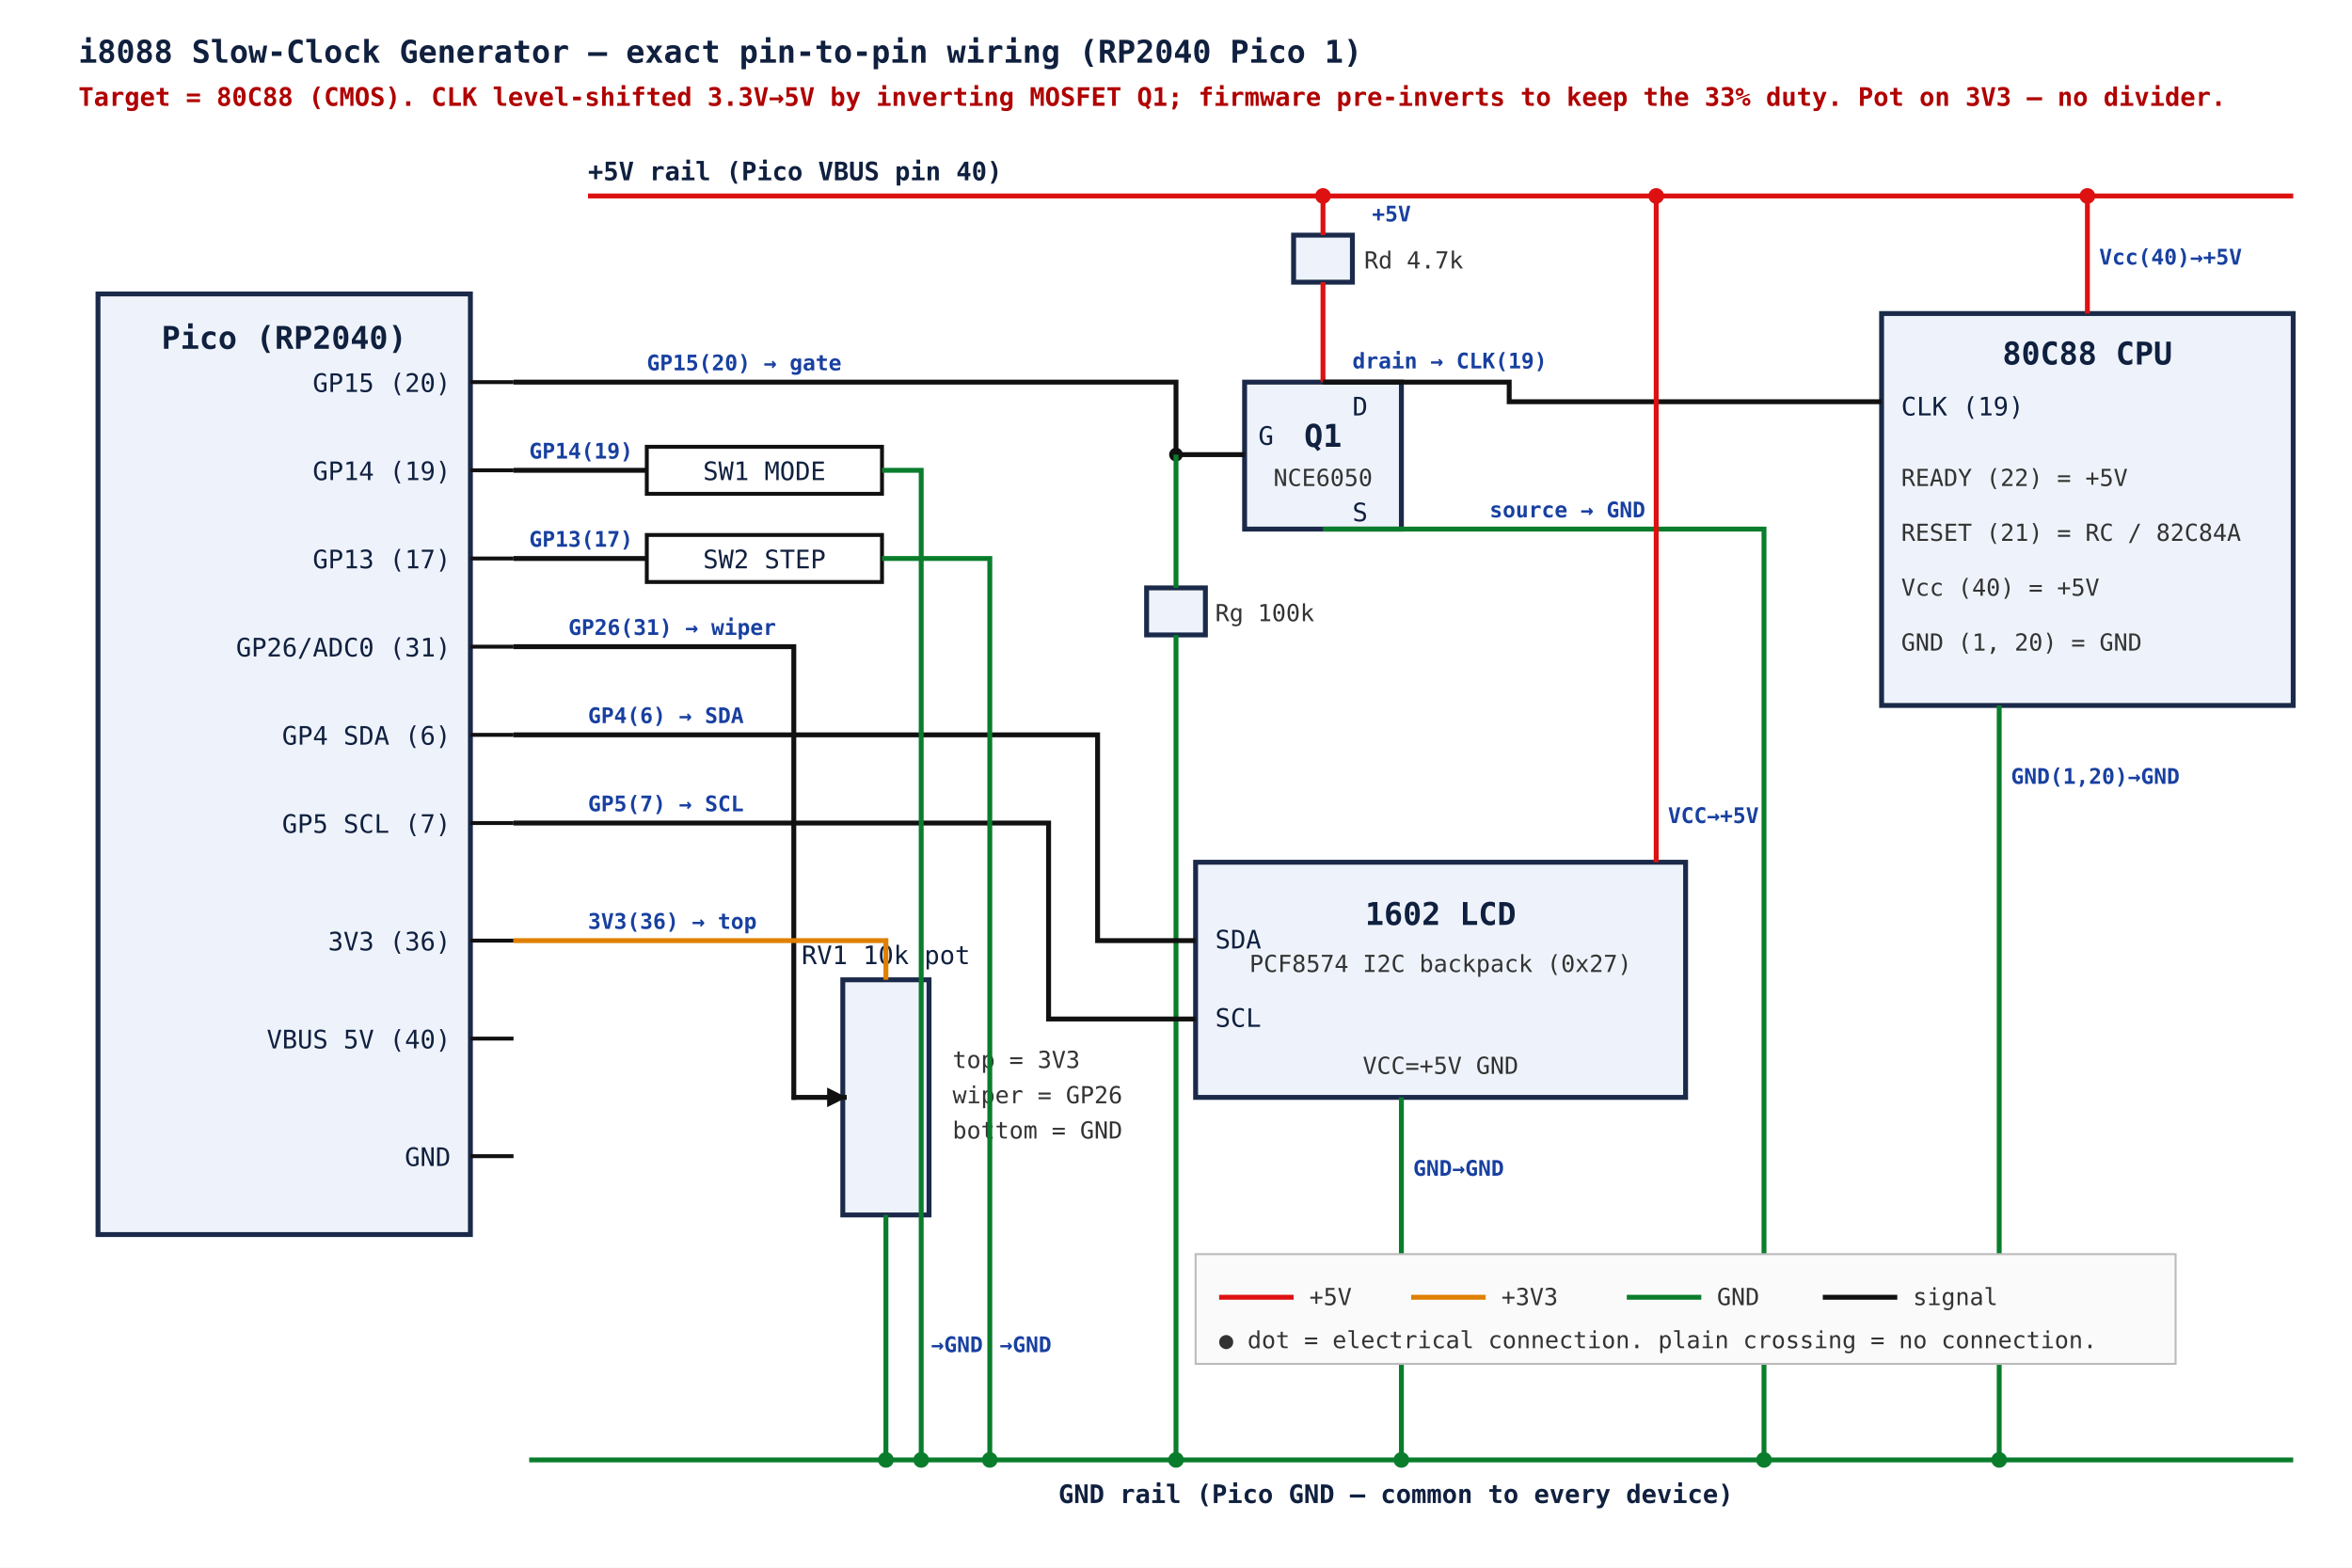
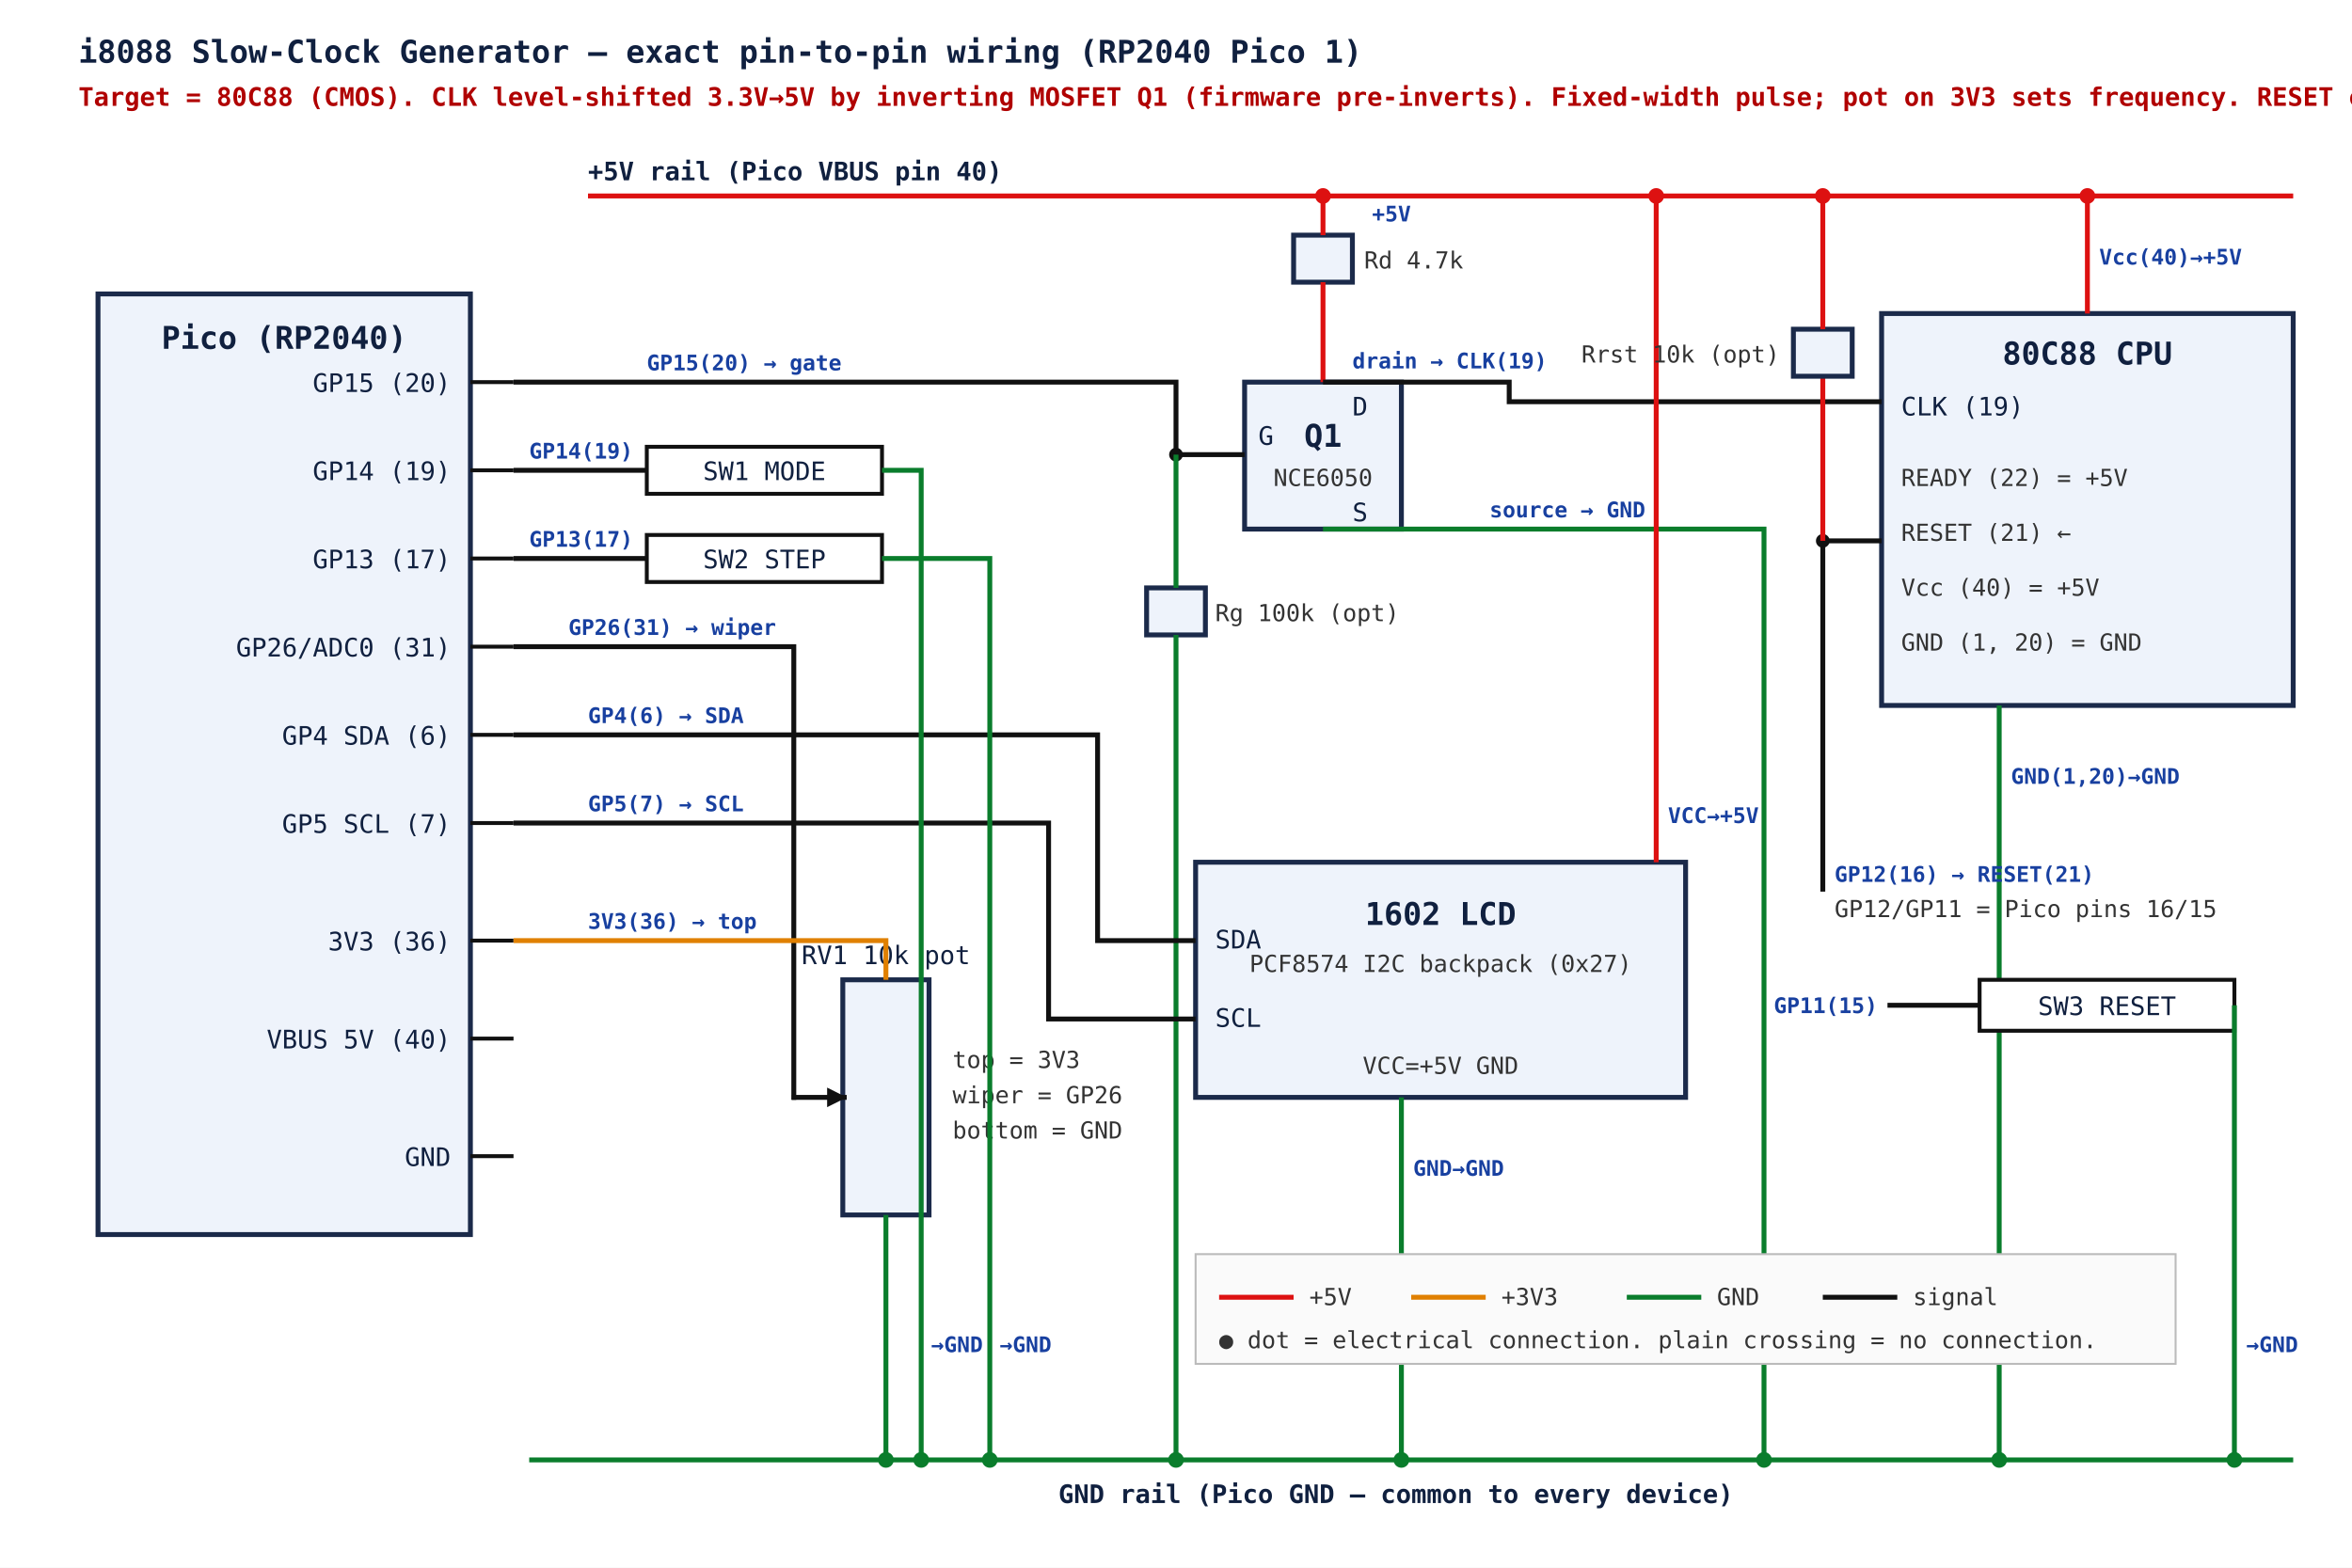
<svg xmlns="http://www.w3.org/2000/svg" width="1200" height="800" font-family="Menlo,Consolas,monospace">
  <rect x="0" y="0" width="1200" height="800" fill="#ffffff" />
  <style>
    .blk   { fill:#eef3fb; stroke:#1b2a4a; stroke-width:2.5; }
    .title { font-size:16px; font-weight:bold; fill:#10203f; }
    .pin   { font-size:13px; fill:#10203f; }
    .note  { font-size:12px; fill:#333; }
    .warn  { font-size:13px; font-weight:bold; fill:#b00000; }
    .sig   { stroke:#111; stroke-width:2.5; fill:none; }
    .pwr   { stroke:#d11; stroke-width:2.5; fill:none; }
    .p33   { stroke:#e08000; stroke-width:2.5; fill:none; }
    .gnd   { stroke:#0a7d2c; stroke-width:2.5; fill:none; }
    .wlbl  { font-size:11px; font-weight:bold; fill:#1840a0; }
    .stub  { stroke:#111; stroke-width:2; fill:none; }
  </style>
  <text x="40" y="32" class="title" font-size="18">i8088 Slow-Clock Generator — exact pin-to-pin wiring (RP2040 Pico 1)</text>
-   <text x="40" y="54" class="warn">Target = 80C88 (CMOS). CLK level-shifted 3.3V→5V by inverting MOSFET Q1; firmware pre-inverts to keep the 33% duty. Pot on 3V3 — no divider.</text>
+   <text x="40" y="54" class="warn">Target = 80C88 (CMOS). CLK level-shifted 3.3V→5V by inverting MOSFET Q1 (firmware pre-inverts). Fixed-width pulse; pot on 3V3 sets frequency. RESET on GP12 (active HIGH).</text>
  <line x1="300" y1="100" x2="1170" y2="100" class="pwr" />
  <text x="300" y="92" class="pin" fill="#d11" font-weight="bold">+5V rail  (Pico VBUS pin 40)</text>
  <line x1="270" y1="745" x2="1170" y2="745" class="gnd" />
  <text x="540" y="767" class="pin" fill="#0a7d2c" font-weight="bold">GND rail  (Pico GND — common to every device)</text>
  <rect x="50" y="150" width="190" height="480" class="blk" />
  <text x="145" y="178" text-anchor="middle" class="title">Pico (RP2040)</text>
  <text x="230" y="200" text-anchor="end" class="pin">GP15 (20)</text>
  <text x="230" y="245" text-anchor="end" class="pin">GP14 (19)</text>
  <text x="230" y="290" text-anchor="end" class="pin">GP13 (17)</text>
  <text x="230" y="335" text-anchor="end" class="pin">GP26/ADC0 (31)</text>
  <text x="230" y="380" text-anchor="end" class="pin">GP4 SDA (6)</text>
  <text x="230" y="425" text-anchor="end" class="pin">GP5 SCL (7)</text>
  <text x="230" y="485" text-anchor="end" class="pin">3V3 (36)</text>
  <text x="230" y="535" text-anchor="end" class="pin">VBUS 5V (40)</text>
  <text x="230" y="595" text-anchor="end" class="pin">GND</text>
  <line x1="240" y1="195" x2="262" y2="195" class="stub" />
  <line x1="240" y1="240" x2="262" y2="240" class="stub" />
  <line x1="240" y1="285" x2="262" y2="285" class="stub" />
  <line x1="240" y1="330" x2="262" y2="330" class="stub" />
  <line x1="240" y1="375" x2="262" y2="375" class="stub" />
  <line x1="240" y1="420" x2="262" y2="420" class="stub" />
  <line x1="240" y1="480" x2="262" y2="480" class="stub" />
  <line x1="240" y1="530" x2="262" y2="530" class="stub" />
  <line x1="240" y1="590" x2="262" y2="590" class="stub" />
  <rect x="635" y="195" width="80" height="75" class="blk" />
  <text x="675" y="228" text-anchor="middle" class="title" font-size="14">Q1</text>
  <text x="675" y="248" text-anchor="middle" class="note">NCE6050</text>
  <text x="642" y="227" class="pin">G</text>
  <text x="690" y="212" class="pin">D</text>
  <text x="690" y="266" class="pin">S</text>
  <rect x="660" y="120" width="30" height="24" class="blk" />
  <text x="696" y="137" class="note">Rd 4.7k</text>
  <rect x="585" y="300" width="30" height="24" class="blk" />
-   <text x="620" y="317" class="note">Rg 100k</text>
+   <text x="620" y="317" class="note">Rg 100k (opt)</text>
  <rect x="960" y="160" width="210" height="200" class="blk" />
  <text x="1065" y="186" text-anchor="middle" class="title">80C88 CPU</text>
  <text x="970" y="212" class="pin">CLK (19)</text>
  <text x="970" y="248" class="note">READY (22) = +5V</text>
-   <text x="970" y="276" class="note">RESET (21) = RC / 82C84A</text>
+   <text x="970" y="276" class="note">RESET (21) ←</text>
  <text x="970" y="304" class="note">Vcc (40) = +5V</text>
  <text x="970" y="332" class="note">GND (1, 20) = GND</text>
  <rect x="610" y="440" width="250" height="120" class="blk" />
  <text x="735" y="472" text-anchor="middle" class="title">1602 LCD</text>
  <text x="735" y="496" text-anchor="middle" class="note">PCF8574 I2C backpack (0x27)</text>
  <text x="620" y="484" class="pin">SDA</text>
  <text x="620" y="524" class="pin">SCL</text>
  <text x="735" y="548" text-anchor="middle" class="note">VCC=+5V   GND</text>
  <rect x="430" y="500" width="44" height="120" class="blk" />
  <text x="452" y="492" text-anchor="middle" class="pin">RV1 10k pot</text>
  <line x1="404" y1="560" x2="432" y2="560" class="sig" />
  <polygon points="432,560 422,555 422,565" fill="#111" />
  <text x="486" y="545" class="note">top = 3V3</text>
  <text x="486" y="563" class="note">wiper = GP26</text>
  <text x="486" y="581" class="note">bottom = GND</text>
  <path class="sig" d="M262 195 H600 V232 H635" />
  <text x="330" y="189" class="wlbl">GP15(20) → gate</text>
  <circle cx="600" cy="232" r="3.5" fill="#111" />
  <path class="gnd" d="M600 232 V300" />
  <path class="gnd" d="M600 324 V745" />
  <circle cx="600" cy="745" r="4" fill="#0a7d2c" />
  <path class="pwr" d="M675 195 V144" />
  <path class="pwr" d="M675 120 V100" />
  <circle cx="675" cy="100" r="4" fill="#d11" />
  <text x="700" y="113" class="wlbl" fill="#d11">+5V</text>
  <path class="sig" d="M675 195 H770 V205 H960" />
  <text x="690" y="188" class="wlbl">drain → CLK(19)</text>
  <path class="gnd" d="M675 270 H900 V745" />
  <circle cx="900" cy="745" r="4" fill="#0a7d2c" />
  <text x="760" y="264" class="wlbl" fill="#0a7d2c">source → GND</text>
  <path class="pwr" d="M1065 160 V100" />
  <circle cx="1065" cy="100" r="4" fill="#d11" />
  <text x="1071" y="135" class="wlbl" fill="#d11">Vcc(40)→+5V</text>
  <path class="gnd" d="M1020 360 V745" />
  <circle cx="1020" cy="745" r="4" fill="#0a7d2c" />
  <text x="1026" y="400" class="wlbl" fill="#0a7d2c">GND(1,20)→GND</text>
  <path class="pwr" d="M845 440 V100" />
  <circle cx="845" cy="100" r="4" fill="#d11" />
  <text x="851" y="420" class="wlbl" fill="#d11">VCC→+5V</text>
  <path class="gnd" d="M715 560 V745" />
  <circle cx="715" cy="745" r="4" fill="#0a7d2c" />
  <text x="721" y="600" class="wlbl" fill="#0a7d2c">GND→GND</text>
  <path class="sig" d="M262 375 H560 V480 H610" />
  <text x="300" y="369" class="wlbl">GP4(6) → SDA</text>
  <path class="sig" d="M262 420 H535 V520 H610" />
  <text x="300" y="414" class="wlbl">GP5(7) → SCL</text>
  <rect x="330" y="228" width="120" height="24" fill="#fff" stroke="#111" stroke-width="2" />
  <text x="390" y="245" text-anchor="middle" class="pin">SW1 MODE</text>
  <path class="sig" d="M262 240 H330" />
  <text x="270" y="234" class="wlbl">GP14(19)</text>
  <path class="gnd" d="M450 240 H470 V745" />
  <circle cx="470" cy="745" r="4" fill="#0a7d2c" />
  <text x="475" y="690" class="wlbl" fill="#0a7d2c">→GND</text>
  <rect x="330" y="273" width="120" height="24" fill="#fff" stroke="#111" stroke-width="2" />
  <text x="390" y="290" text-anchor="middle" class="pin">SW2 STEP</text>
  <path class="sig" d="M262 285 H330" />
  <text x="270" y="279" class="wlbl">GP13(17)</text>
  <path class="gnd" d="M450 285 H505 V745" />
  <circle cx="505" cy="745" r="4" fill="#0a7d2c" />
  <text x="510" y="690" class="wlbl" fill="#0a7d2c">→GND</text>
  <path class="sig" d="M262 330 H405 V560 H404" />
  <text x="290" y="324" class="wlbl">GP26(31) → wiper</text>
  <path class="p33" d="M262 480 H452 V500" />
  <text x="300" y="474" class="wlbl" fill="#e08000">3V3(36) → top</text>
  <path class="gnd" d="M452 620 V745" />
  <circle cx="452" cy="745" r="4" fill="#0a7d2c" />
+   <path class="sig" d="M960 276 H930 V455" />
+   <circle cx="930" cy="276" r="3.5" fill="#111" />
+   <text x="936" y="450" class="wlbl">GP12(16) → RESET(21)</text>
+   <text x="936" y="468" class="note">GP12/GP11 = Pico pins 16/15</text>
+   <path class="pwr" d="M930 276 V192" />
+   <rect x="915" y="168" width="30" height="24" class="blk" />
+   <text x="908" y="185" text-anchor="end" class="note">Rrst 10k (opt)</text>
+   <path class="pwr" d="M930 168 V100" />
+   <circle cx="930" cy="100" r="4" fill="#d11" />
+   <rect x="1010" y="500" width="130" height="26" fill="#fff" stroke="#111" stroke-width="2" />
+   <text x="1075" y="518" text-anchor="middle" class="pin">SW3 RESET</text>
+   <path class="sig" d="M963 513 H1010" />
+   <text x="905" y="517" class="wlbl">GP11(15)</text>
+   <path class="gnd" d="M1140 513 V745" />
+   <circle cx="1140" cy="745" r="4" fill="#0a7d2c" />
+   <text x="1146" y="690" class="wlbl" fill="#0a7d2c">→GND</text>
  <rect x="610" y="640" width="500" height="56" fill="#fafafa" stroke="#bbb" />
  <line x1="622" y1="662" x2="660" y2="662" class="pwr" />
  <text x="668" y="666" class="note">+5V</text>
  <line x1="720" y1="662" x2="758" y2="662" class="p33" />
  <text x="766" y="666" class="note">+3V3</text>
  <line x1="830" y1="662" x2="868" y2="662" class="gnd" />
  <text x="876" y="666" class="note">GND</text>
  <line x1="930" y1="662" x2="968" y2="662" class="sig" />
  <text x="976" y="666" class="note">signal</text>
  <text x="622" y="688" class="note">● dot = electrical connection.   plain crossing = no connection.</text>
</svg>
